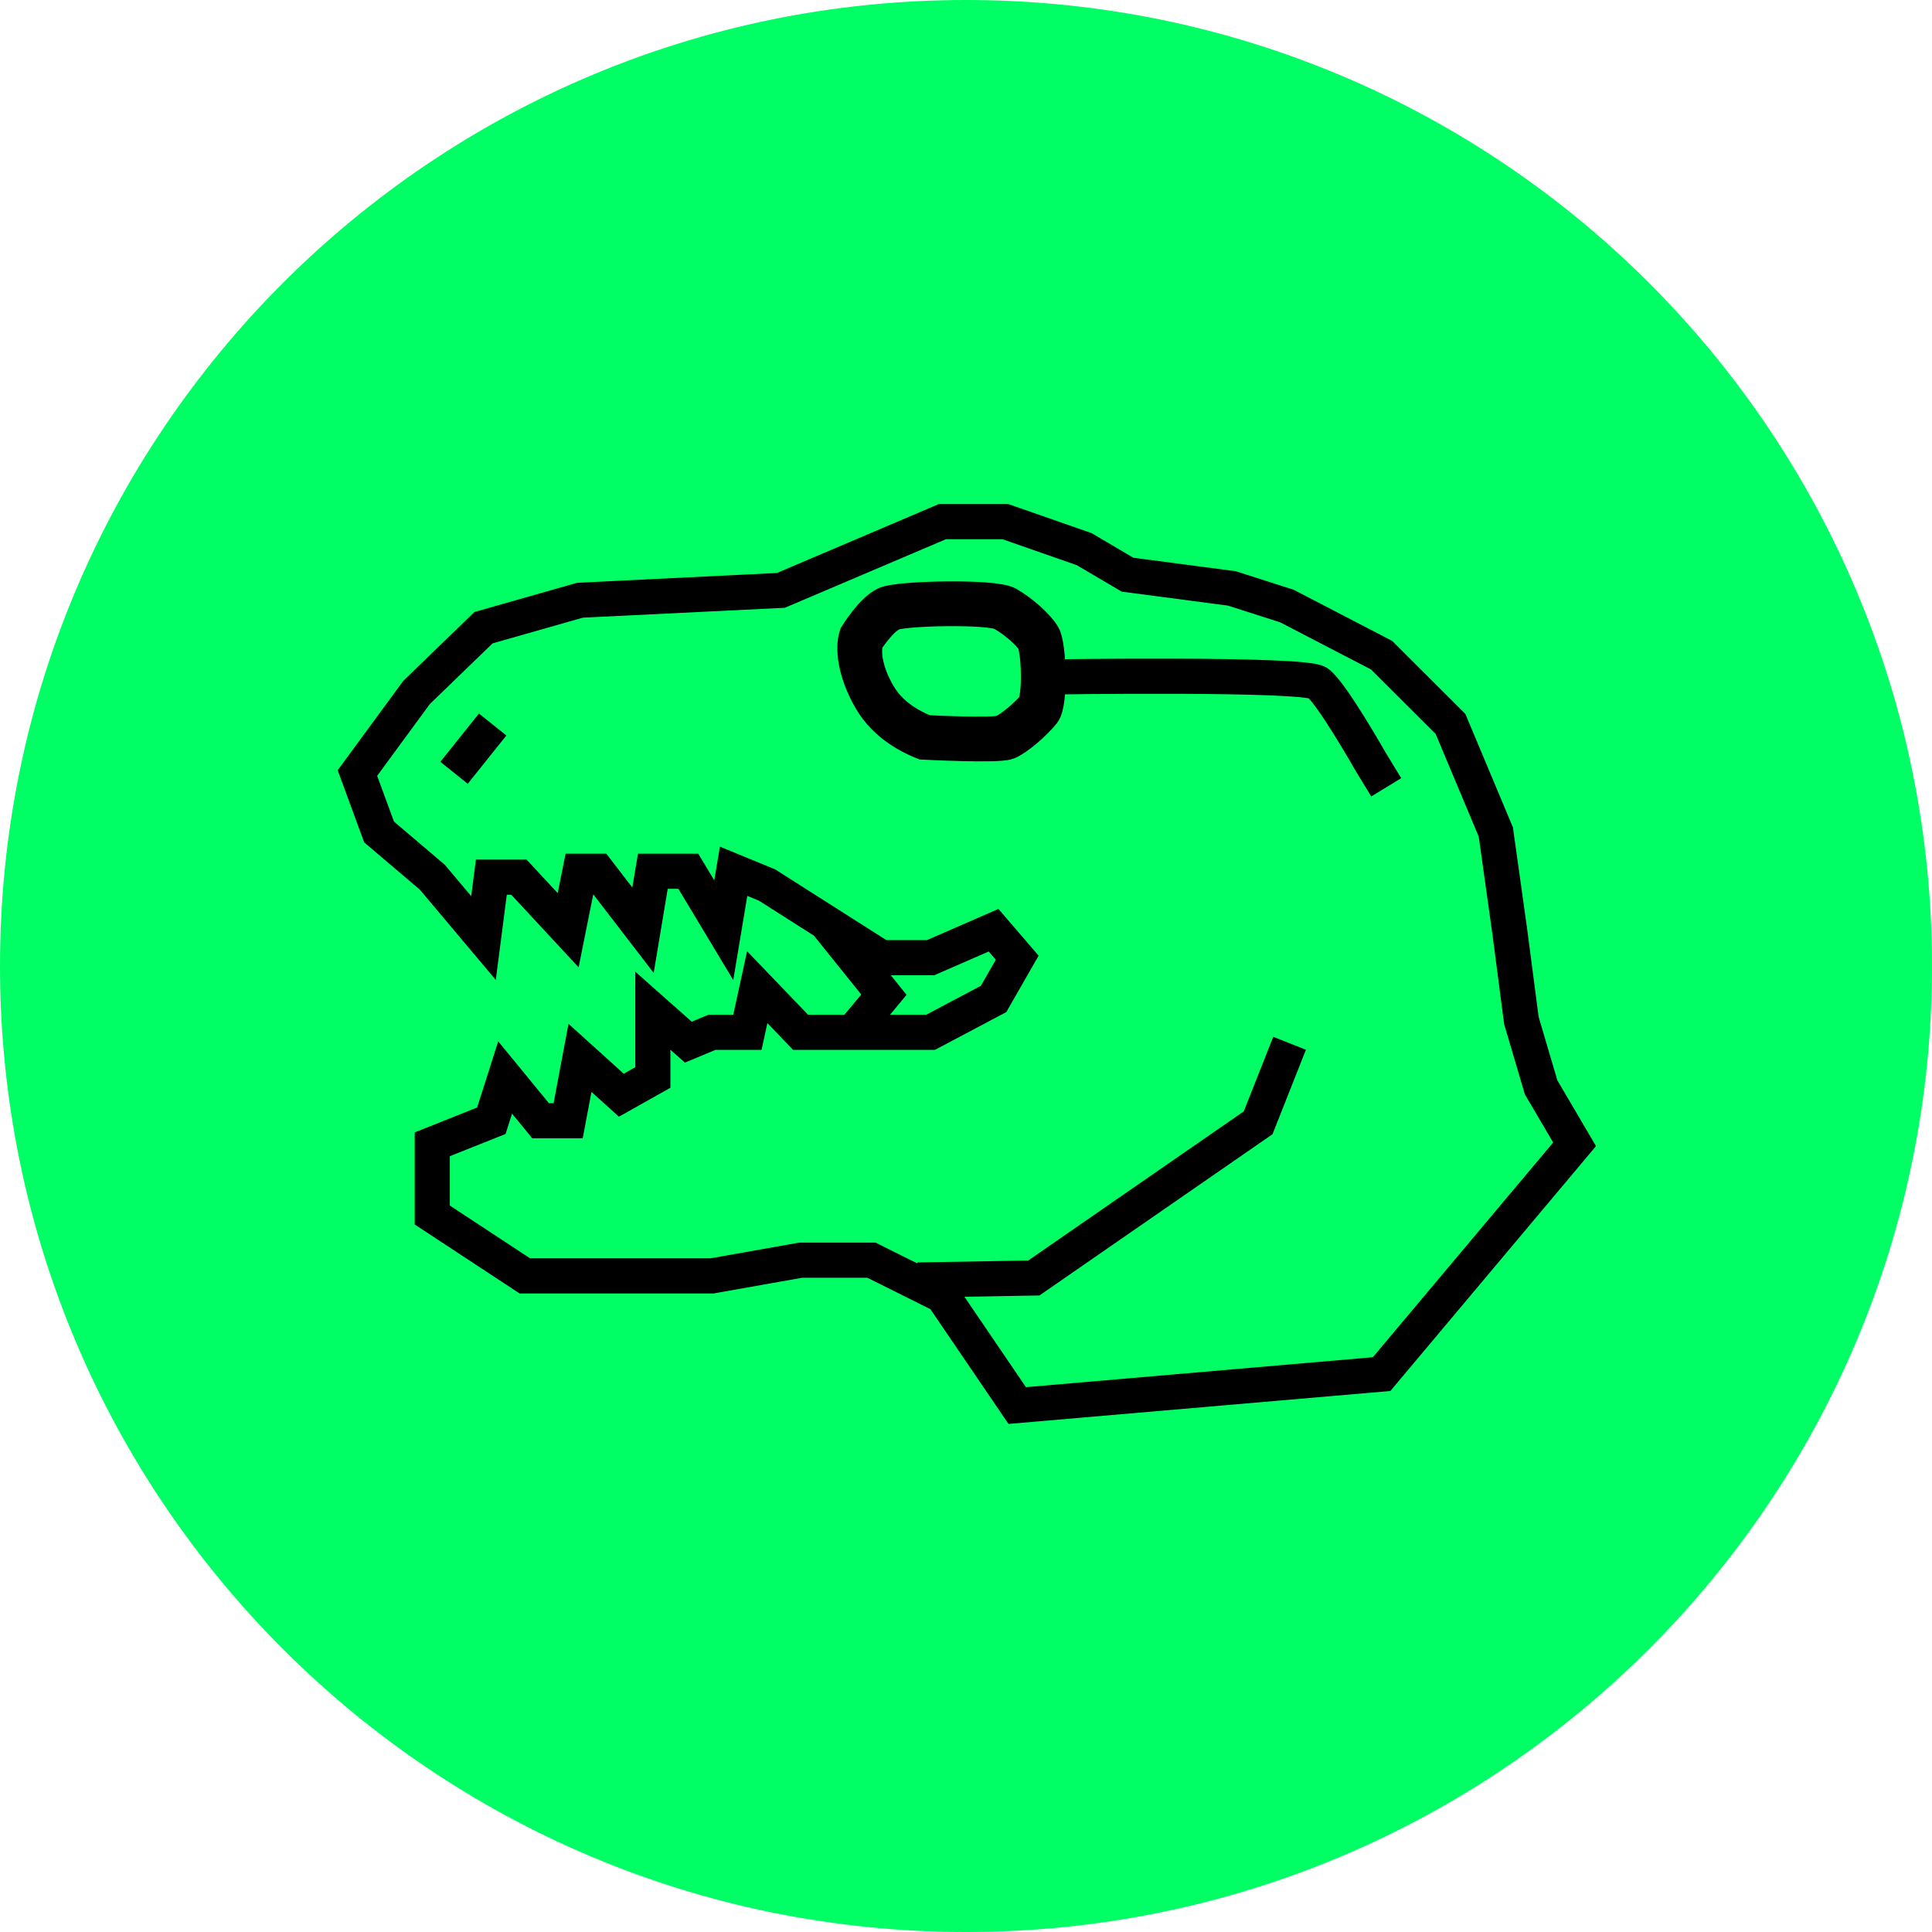
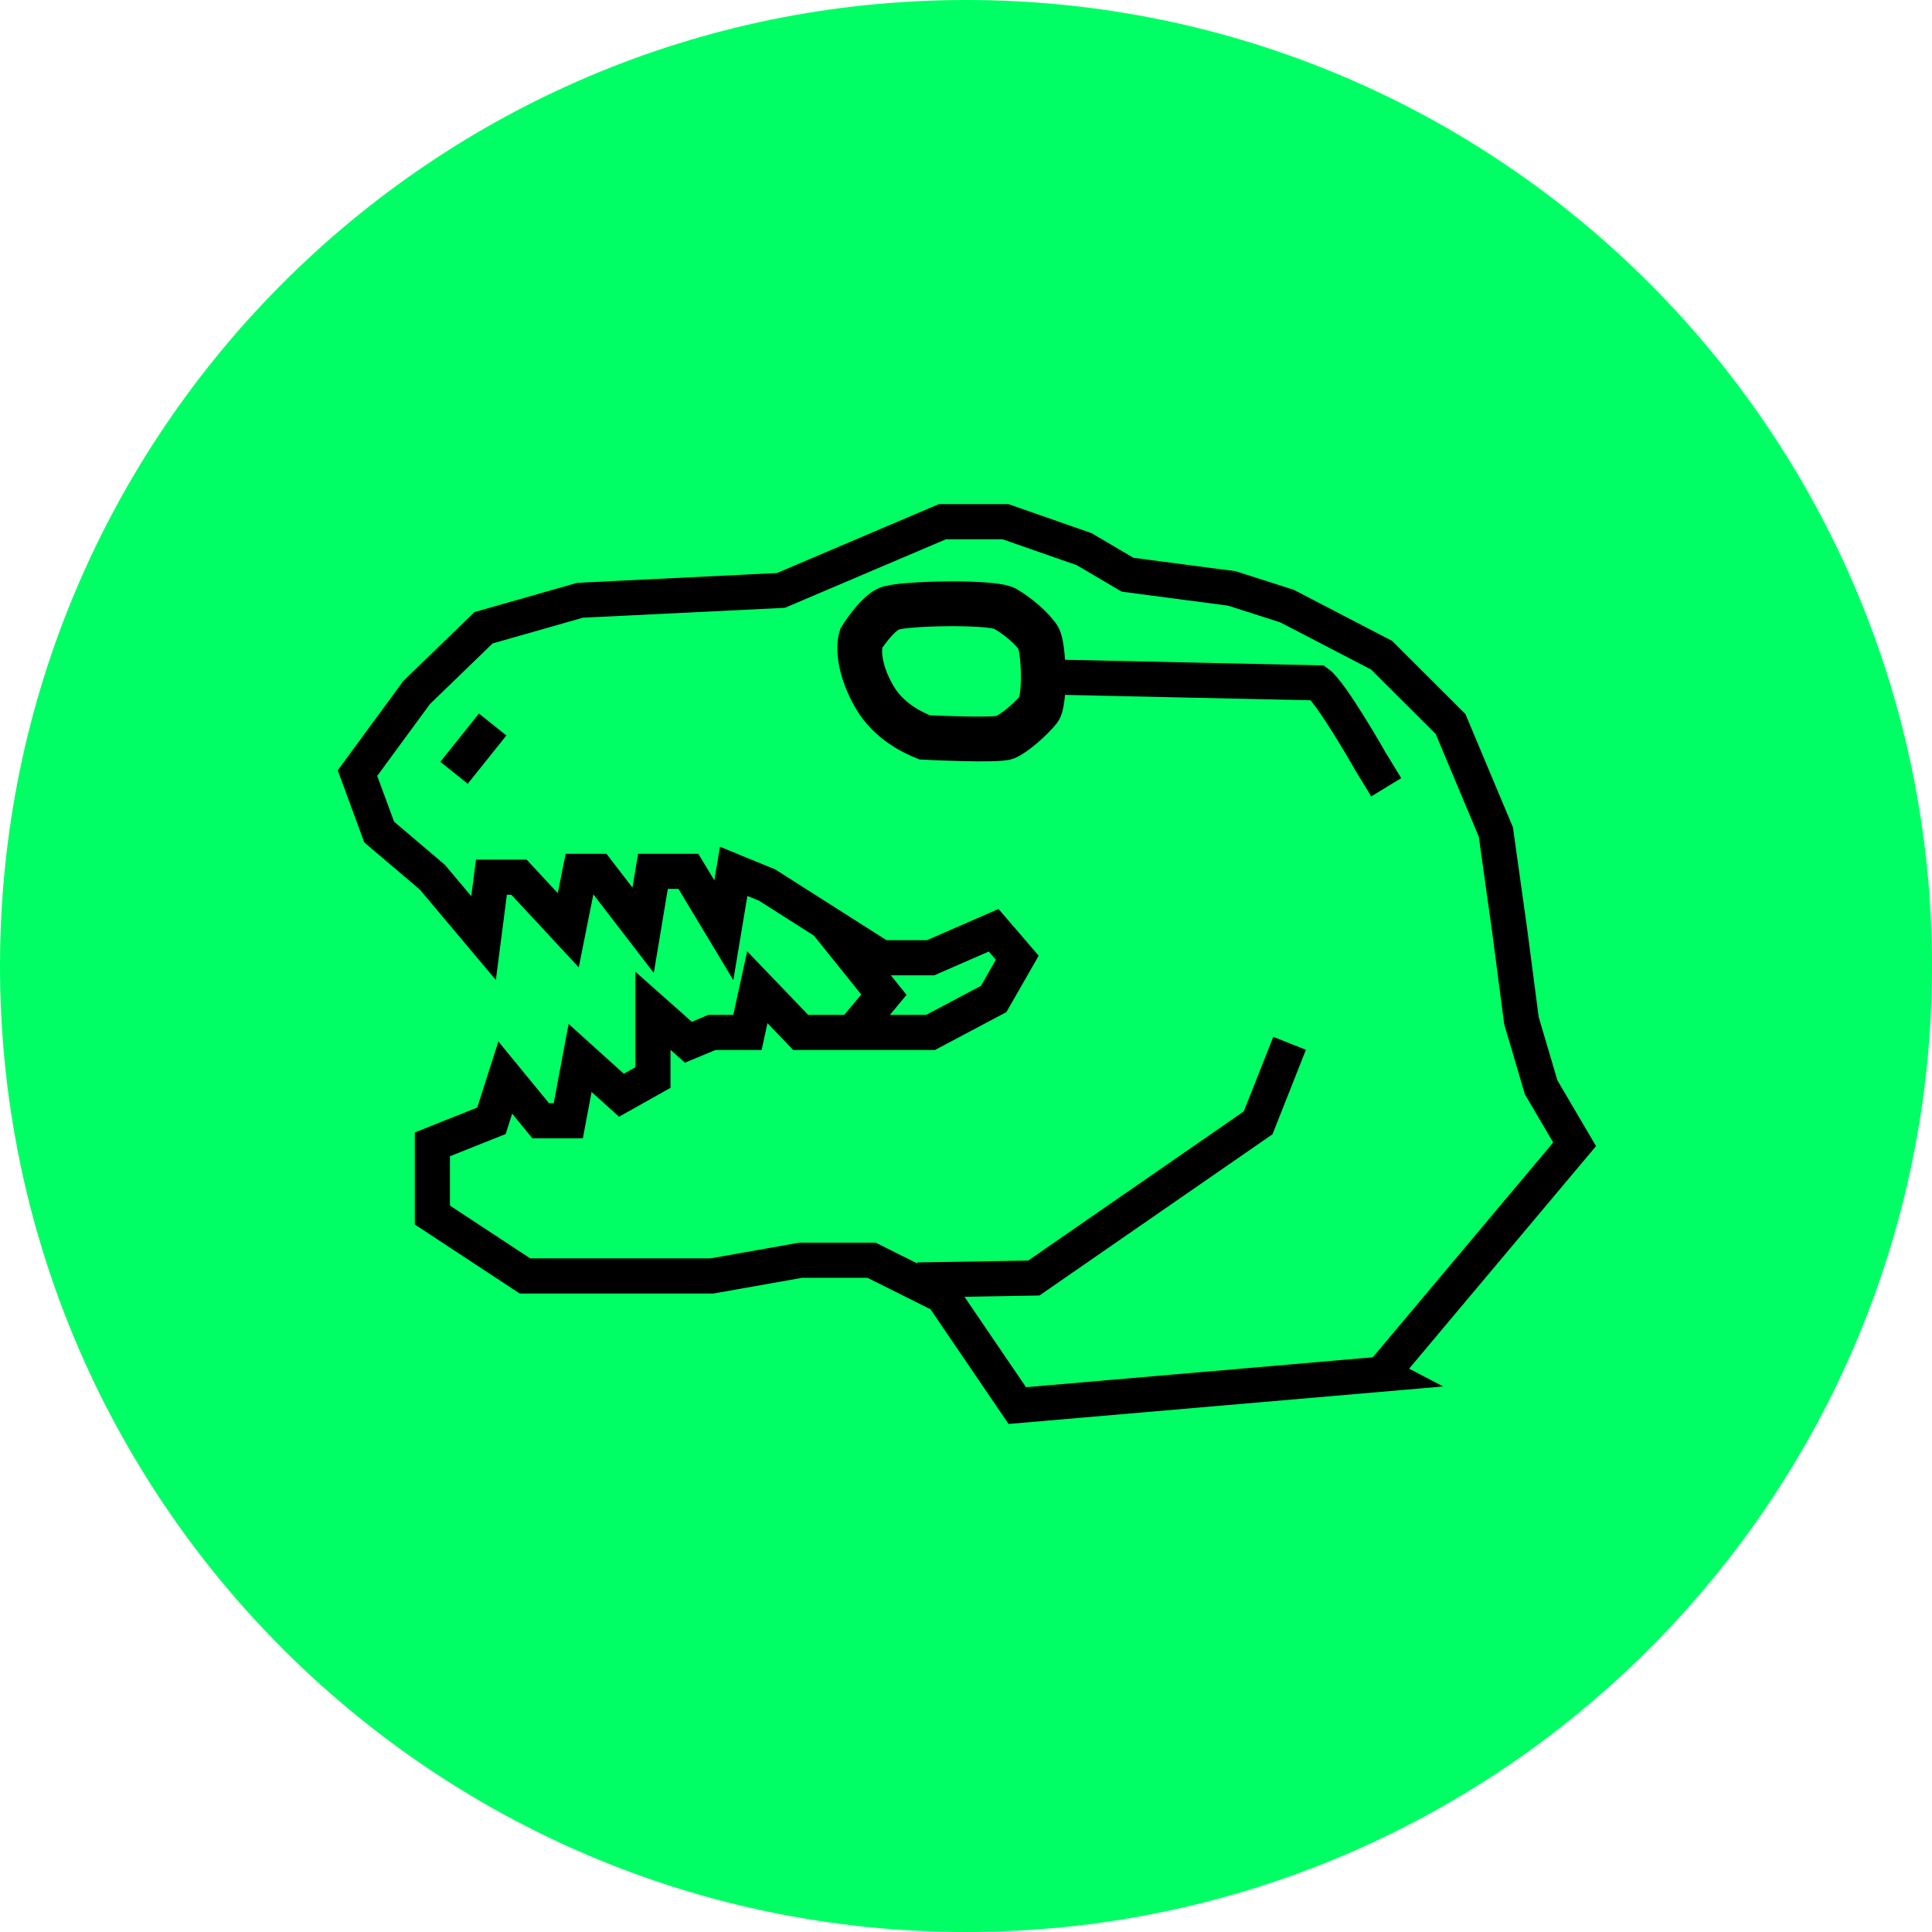
- <svg xmlns="http://www.w3.org/2000/svg" width="55" height="55" viewBox="0 0 55 55" fill="none">
-   <circle cx="27.5" cy="27.5" r="27.5" fill="#00FF64" />
-   <path d="M24.243 29.425L25.162 28.316L23.512 26.262" stroke="black" />
-   <path d="M39.331 39.118L44.825 32.576L43.872 30.954L43.311 29.053L42.975 26.481L42.583 23.685L41.293 20.609L39.331 18.652L36.639 17.254L35.069 16.751L32.098 16.36L30.864 15.633L28.622 14.85H26.827L22.23 16.807L16.511 17.087L13.764 17.869L11.857 19.715L10.175 22.007L10.792 23.685L12.306 24.971L13.764 26.704L13.988 24.971H14.773L16.174 26.481L16.511 24.803H17.015L18.305 26.481L18.585 24.803H19.595L20.604 26.481L20.884 24.803L21.837 25.195L25.089 27.264H26.491L28.285 26.481L28.958 27.264L28.285 28.438L26.491 29.388H22.791L21.557 28.102L21.277 29.388H20.267L19.595 29.668L18.585 28.773V30.674L17.688 31.178L16.511 30.115L16.174 31.905H15.389L14.38 30.674L13.988 31.905L12.306 32.576V34.589L14.941 36.322H20.267L22.791 35.875H24.809L26.827 36.881L28.958 40.013L39.331 39.118Z" fill="#00FF64" stroke="black" />
-   <path d="M12.925 22L14.025 20.625" stroke="black" />
-   <path d="M26.125 36.438L29.43 36.382L35.816 31.964L36.712 29.7" stroke="black" />
-   <path d="M25.224 17.198C24.834 17.366 24.387 18.096 24.387 18.096C24.275 18.432 24.331 19.105 24.778 19.891C25.224 20.676 26.006 21.013 26.285 21.125C26.285 21.125 28.406 21.237 28.685 21.125C28.964 21.013 29.467 20.564 29.69 20.284C29.913 20.003 29.858 18.376 29.69 18.096C29.523 17.815 29.076 17.422 28.685 17.198C28.294 16.974 25.615 17.03 25.224 17.198Z" fill="#00FF64" stroke="black" />
-   <path d="M25.411 17.453C25.059 17.599 24.657 18.231 24.657 18.231C24.557 18.523 24.607 19.106 25.009 19.787C25.411 20.468 26.114 20.759 26.365 20.857C26.365 20.857 28.274 20.954 28.526 20.857C28.777 20.759 29.229 20.371 29.43 20.127C29.631 19.884 29.581 18.474 29.43 18.231C29.279 17.988 28.877 17.648 28.526 17.453C28.174 17.259 25.762 17.307 25.411 17.453Z" fill="#00FF64" stroke="black" />
-   <path d="M29.838 19.272C29.838 19.272 37.126 19.16 37.515 19.44C37.905 19.721 39.018 21.683 39.018 21.683L39.463 22.413" stroke="black" />
+ <svg xmlns="http://www.w3.org/2000/svg" width="55" height="55" fill="none">
+   <circle cx="27.5" cy="27.5" r="27.5" fill="#00ff64" />
+   <g stroke="#000">
+     <path d="M24.243 29.425l.919-1.109-1.65-2.054" />
+     <path d="M39.331 39.118l5.495-6.542-.953-1.622-.561-1.901-.336-2.572-.392-2.796-1.29-3.075-1.962-1.957-2.691-1.398-1.57-.503-2.972-.391-1.233-.727-2.243-.783h-1.794l-4.598 1.957-5.719.28-2.747.783-1.906 1.845-1.682 2.293.617 1.677 1.514 1.286 1.458 1.733.224-1.733h.785l1.402 1.51.336-1.677h.505l1.29 1.677.28-1.677h1.009l1.009 1.677.28-1.677.953.391 3.252 2.069h1.402l1.794-.783.673.783-.673 1.174-1.794.951h-3.7l-1.234-1.286-.28 1.286h-1.009l-.673.28-1.009-.895v1.901l-.897.503-1.177-1.062-.336 1.789h-.785l-1.009-1.23-.393 1.23-1.682.671v2.013l2.635 1.733h5.326l2.523-.447h2.018l2.018 1.007 2.131 3.131 10.373-.895z" fill="#00ff64" />
+     <path d="M12.925 22l1.1-1.375m12.1 15.813l3.305-.055 6.386-4.418.896-2.264" />
+     <g fill="#00ff64">
+       <path d="M25.224 17.198c-.391.168-.837.898-.837.898-.112.337-.056 1.01.391 1.795s1.228 1.122 1.507 1.234c0 0 2.121.112 2.4 0s.781-.561 1.005-.841.168-1.907 0-2.188-.614-.673-1.005-.898-3.07-.168-3.461 0z" />
+       <path d="M25.411 17.453c-.352.146-.754.778-.754.778-.101.292-.05.875.352 1.556s1.105.972 1.357 1.07c0 0 1.909.097 2.16 0s.703-.486.904-.729.151-1.653 0-1.896-.553-.584-.904-.778-2.763-.146-3.115 0z" />
+     </g>
+     <path d="M29.838 19.272l7.678.168c.389.28 1.502 2.243 1.502 2.243l.445.729" />
+   </g>
</svg>
